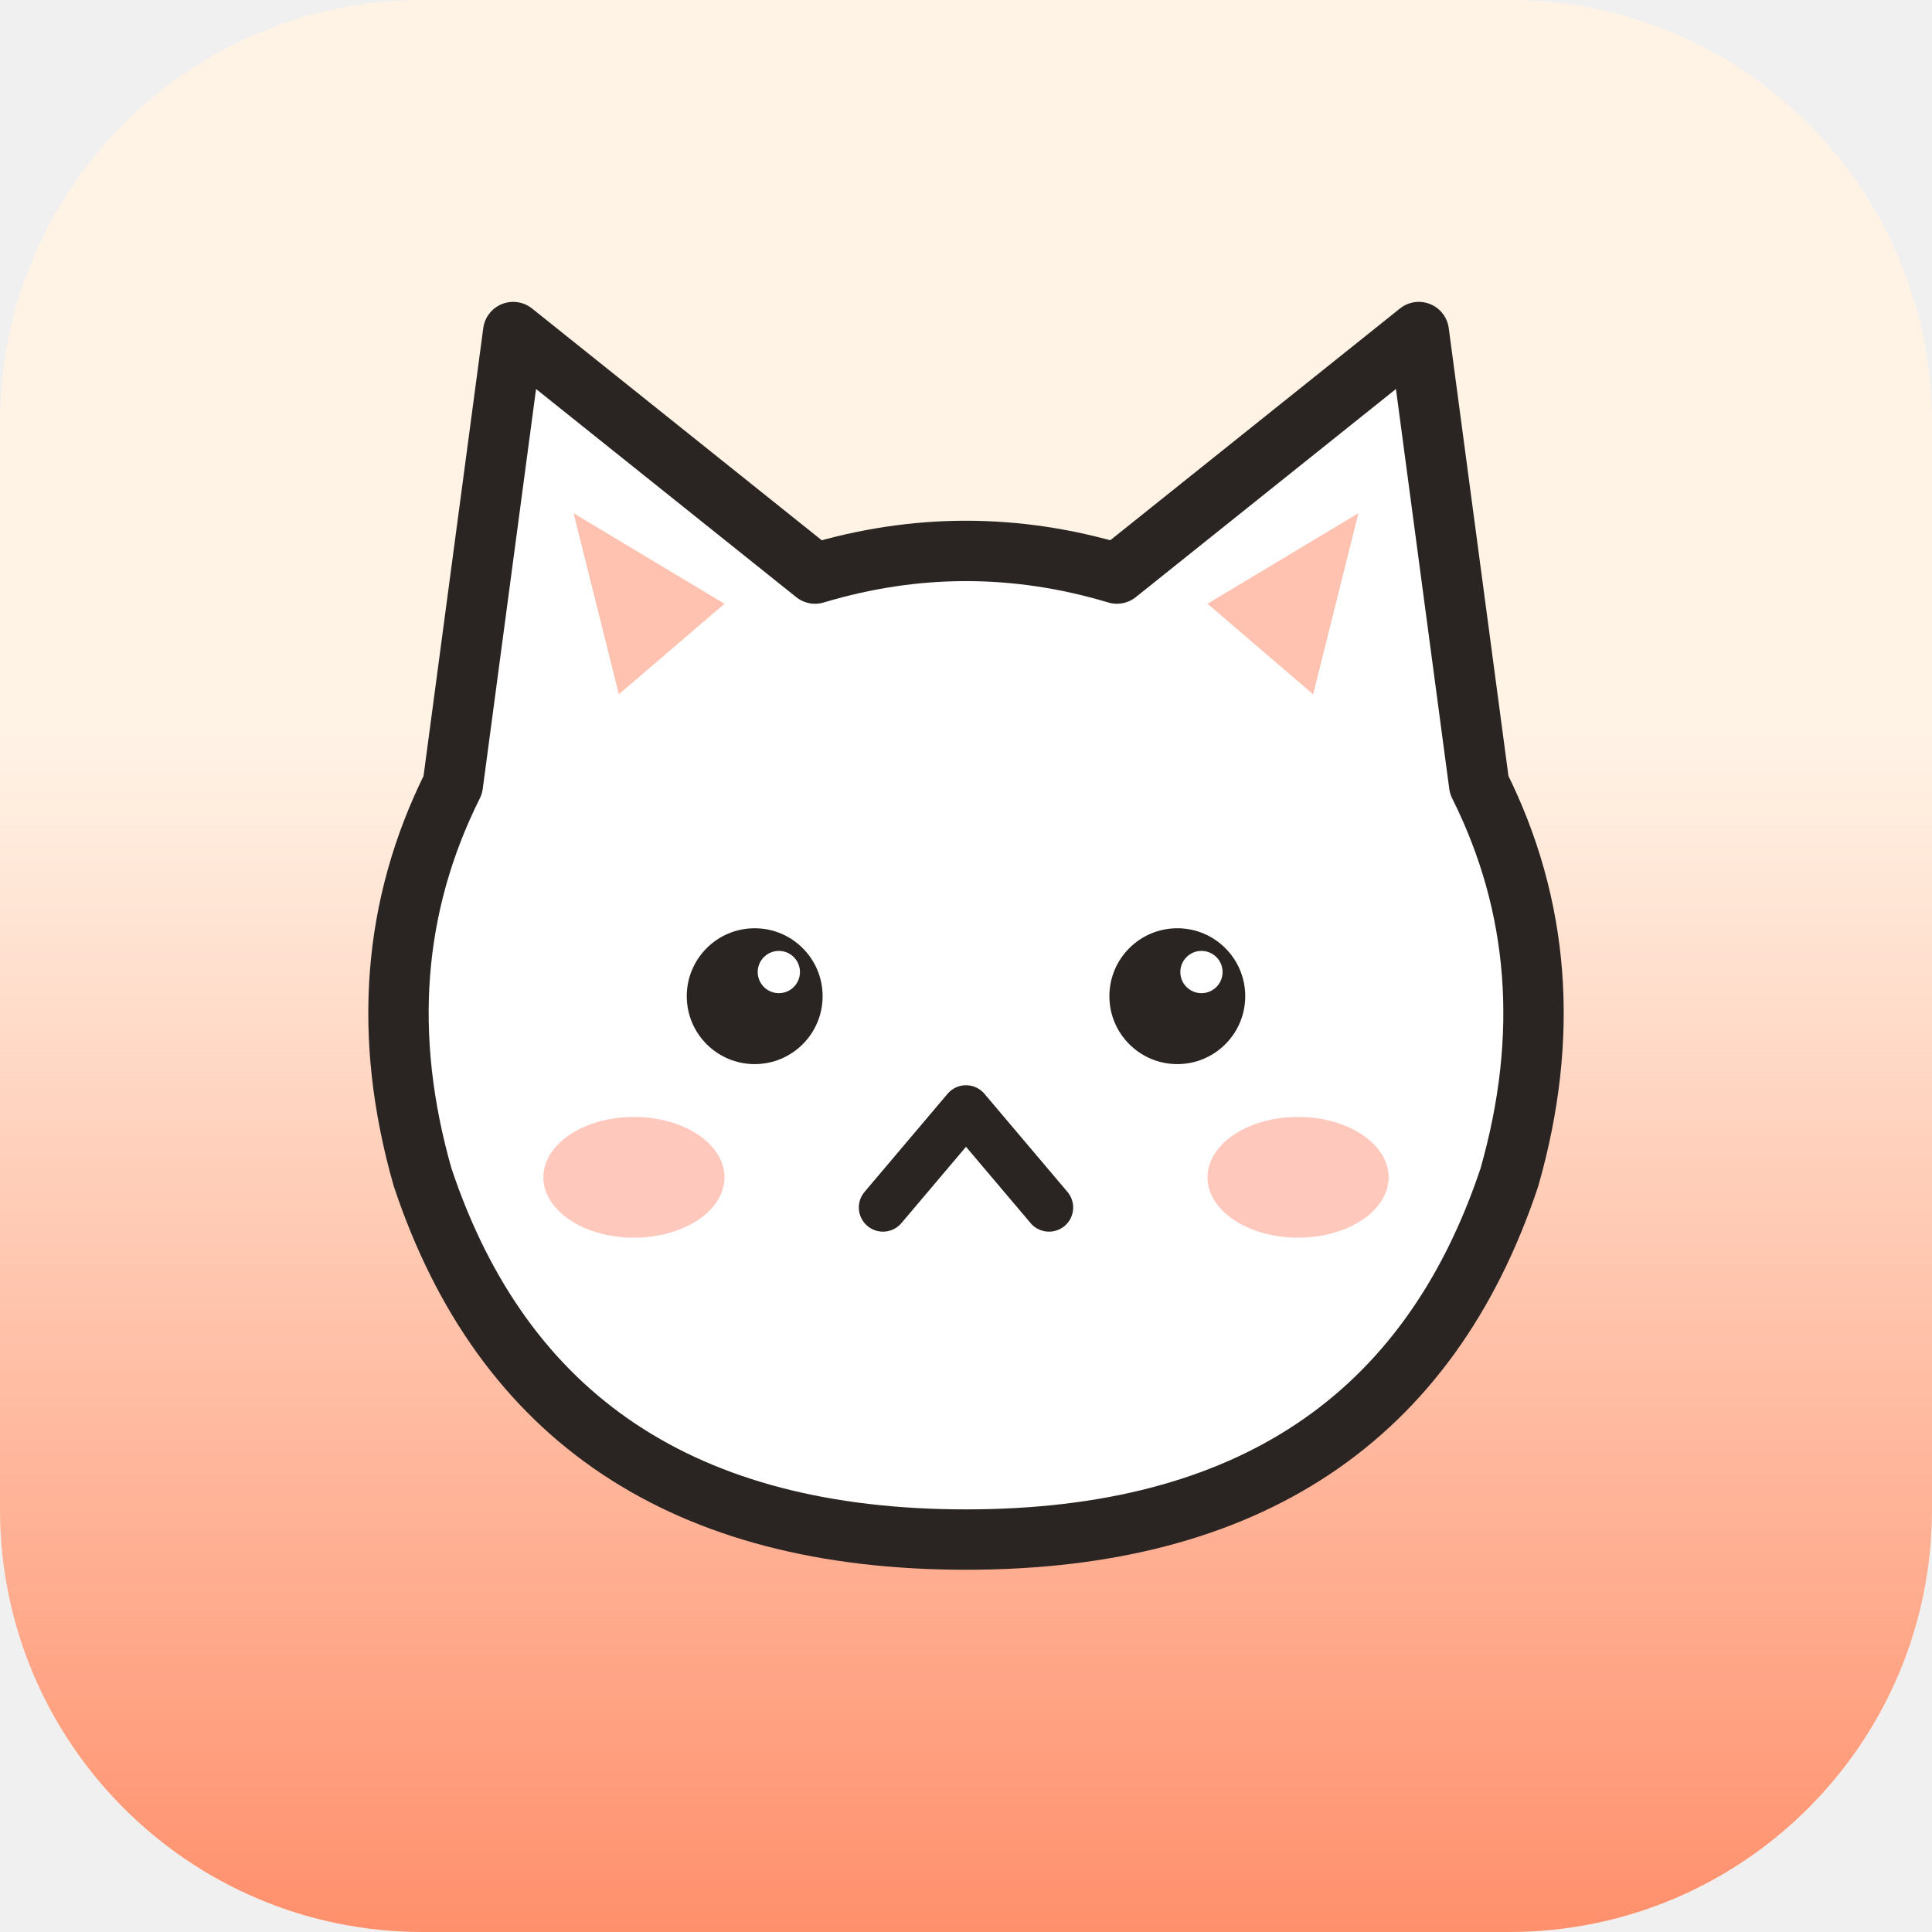
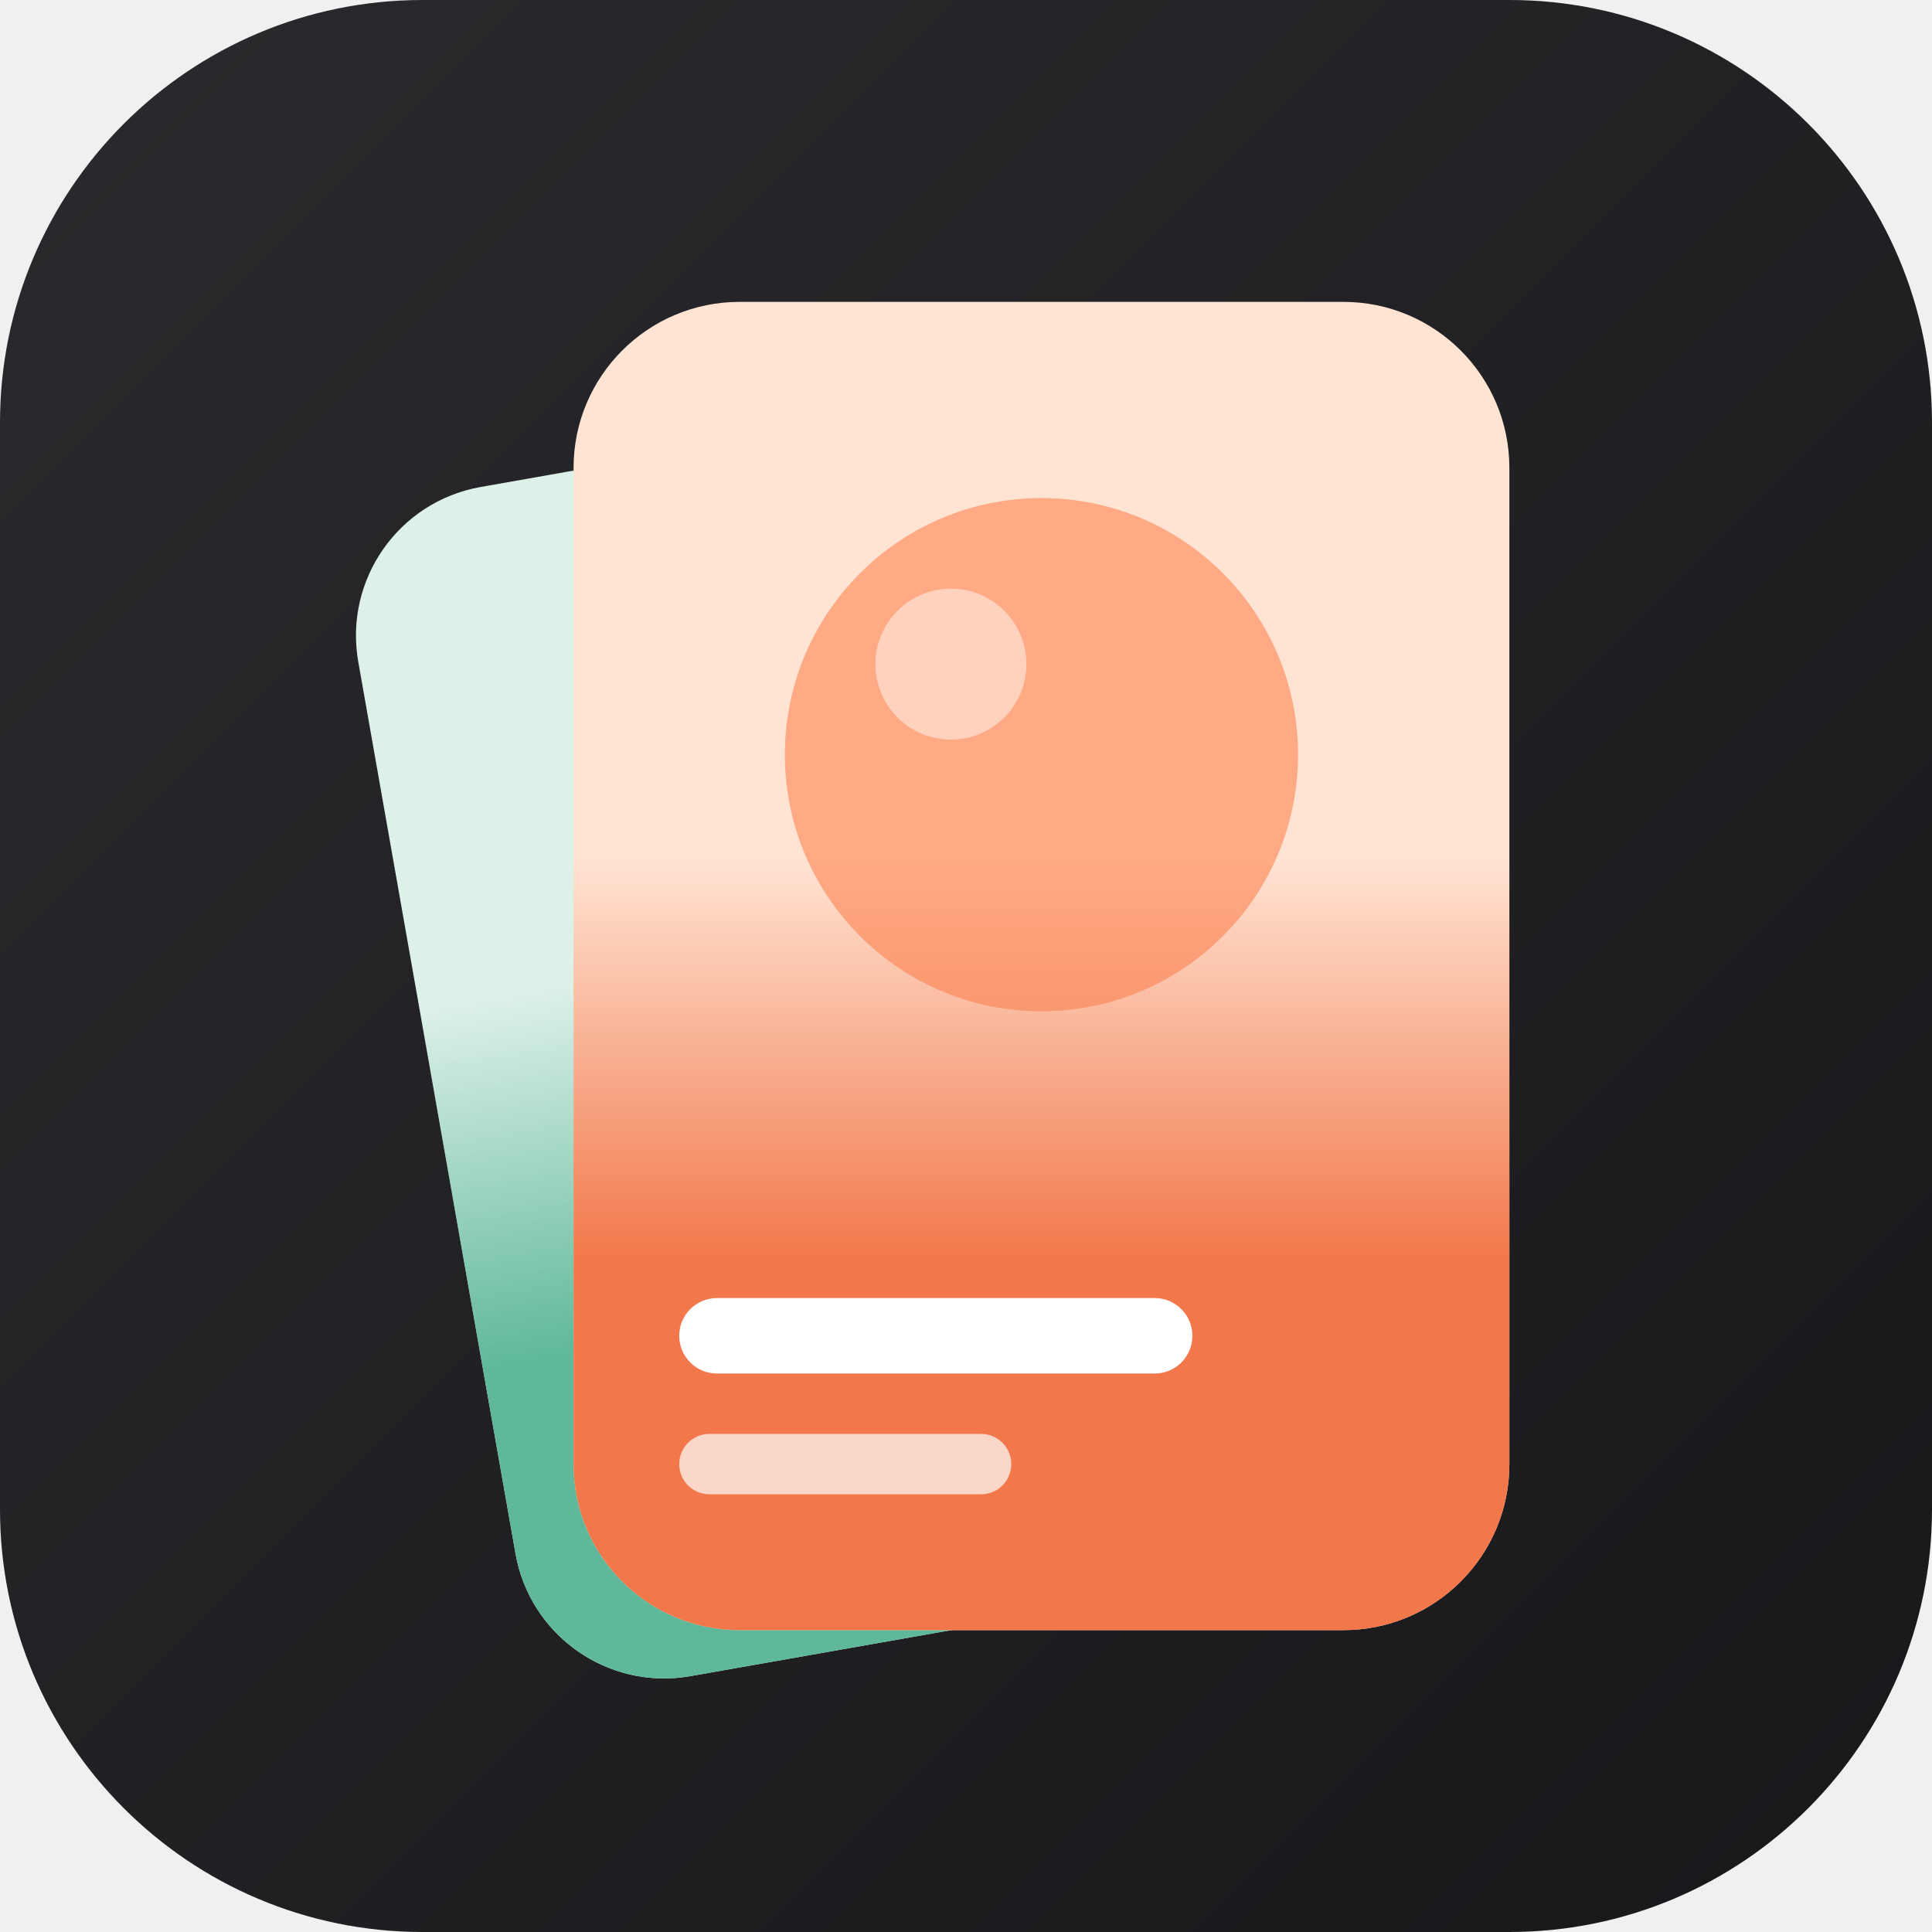
<svg xmlns="http://www.w3.org/2000/svg" width="128" height="128" viewBox="0 0 128 128">
  <defs>
-     <linearGradient id="g" x1="0" y1="0" x2="0" y2="1">
-       <stop offset="0.38" stop-color="#FF8F6B" stop-opacity="0" />
-       <stop offset="1" stop-color="#FF8F6B" />
+     <linearGradient id="fade" x1="0" y1="0" x2="0" y2="1">
+       <stop offset="0.42" stop-color="#F2784B" stop-opacity="0" />
+       <stop offset="0.72" stop-color="#F2784B" />
+     </linearGradient>
+     <linearGradient id="fadeB" x1="0" y1="0" x2="0" y2="1">
+       <stop offset="0.42" stop-color="#5FB89A" stop-opacity="0" />
+       <stop offset="0.72" stop-color="#5FB89A" />
+     </linearGradient>
+     <linearGradient id="bg" x1="0" y1="0" x2="1" y2="1">
+       <stop offset="0" stop-color="#2A2A2E" />
+       <stop offset="1" stop-color="#18181B" />
    </linearGradient>
    <clipPath id="r">
      <rect width="128" height="128" rx="28" />
    </clipPath>
+     <clipPath id="cardA">
+       <rect x="38" y="20" width="62" height="88" rx="11" />
+     </clipPath>
+     <clipPath id="cardB">
+       <rect x="0" y="0" width="56" height="80" rx="10" />
+     </clipPath>
  </defs>
  <g clip-path="url(#r)">
-     <rect width="128" height="128" fill="#FFF3E6" />
-     <rect width="128" height="128" fill="url(#g)" />
-     <path d="M30 52 L34 22 L54 38 Q64 35 74 38 L94 22 L98 52 Q104 64 100 78 Q92 102 64 102 Q36 102 28 78 Q24 64 30 52 Z" fill="#FFFFFF" stroke="#2A2522" stroke-width="4" stroke-linejoin="round" />
-     <path d="M38 34 L41 46 L48 40 Z" fill="#FFC2B0" />
-     <path d="M90 34 L87 46 L80 40 Z" fill="#FFC2B0" />
-     <circle cx="50" cy="66" r="4.5" fill="#2A2522" />
-     <circle cx="78" cy="66" r="4.5" fill="#2A2522" />
-     <circle cx="51.6" cy="64.4" r="1.4" fill="#fff" />
-     <circle cx="79.6" cy="64.4" r="1.4" fill="#fff" />
-     <ellipse cx="42" cy="78" rx="6" ry="4" fill="#FF9B85" opacity="0.55" />
-     <ellipse cx="86" cy="78" rx="6" ry="4" fill="#FF9B85" opacity="0.55" />
-     <path d="M58.5 80 L64 73.5 L69.5 80" fill="none" stroke="#2A2522" stroke-width="3.2" stroke-linecap="round" stroke-linejoin="round" />
+     <rect width="128" height="128" fill="url(#bg)" />
+     <g transform="translate(22 34) rotate(-10)">
+       <g clip-path="url(#cardB)">
+         <rect width="56" height="80" fill="#DDF1E8" />
+         <rect x="18" y="10" width="20" height="34" rx="6" fill="#9FD6C1" />
+         <rect width="56" height="80" fill="url(#fadeB)" />
+       </g>
+     </g>
+     <g clip-path="url(#cardA)">
+       <rect x="38" y="20" width="62" height="88" fill="#FFE3D3" />
+       <circle cx="69" cy="50" r="17" fill="#FFAA85" />
+       <circle cx="63" cy="44" r="5" fill="#FFD2BE" />
+       <rect x="38" y="20" width="62" height="88" fill="url(#fade)" />
+       <rect x="45" y="86" width="34" height="5" rx="2.5" fill="#FFFFFF" />
+       <rect x="45" y="95" width="22" height="4" rx="2" fill="#FFFFFF" opacity="0.7" />
+     </g>
  </g>
</svg>
